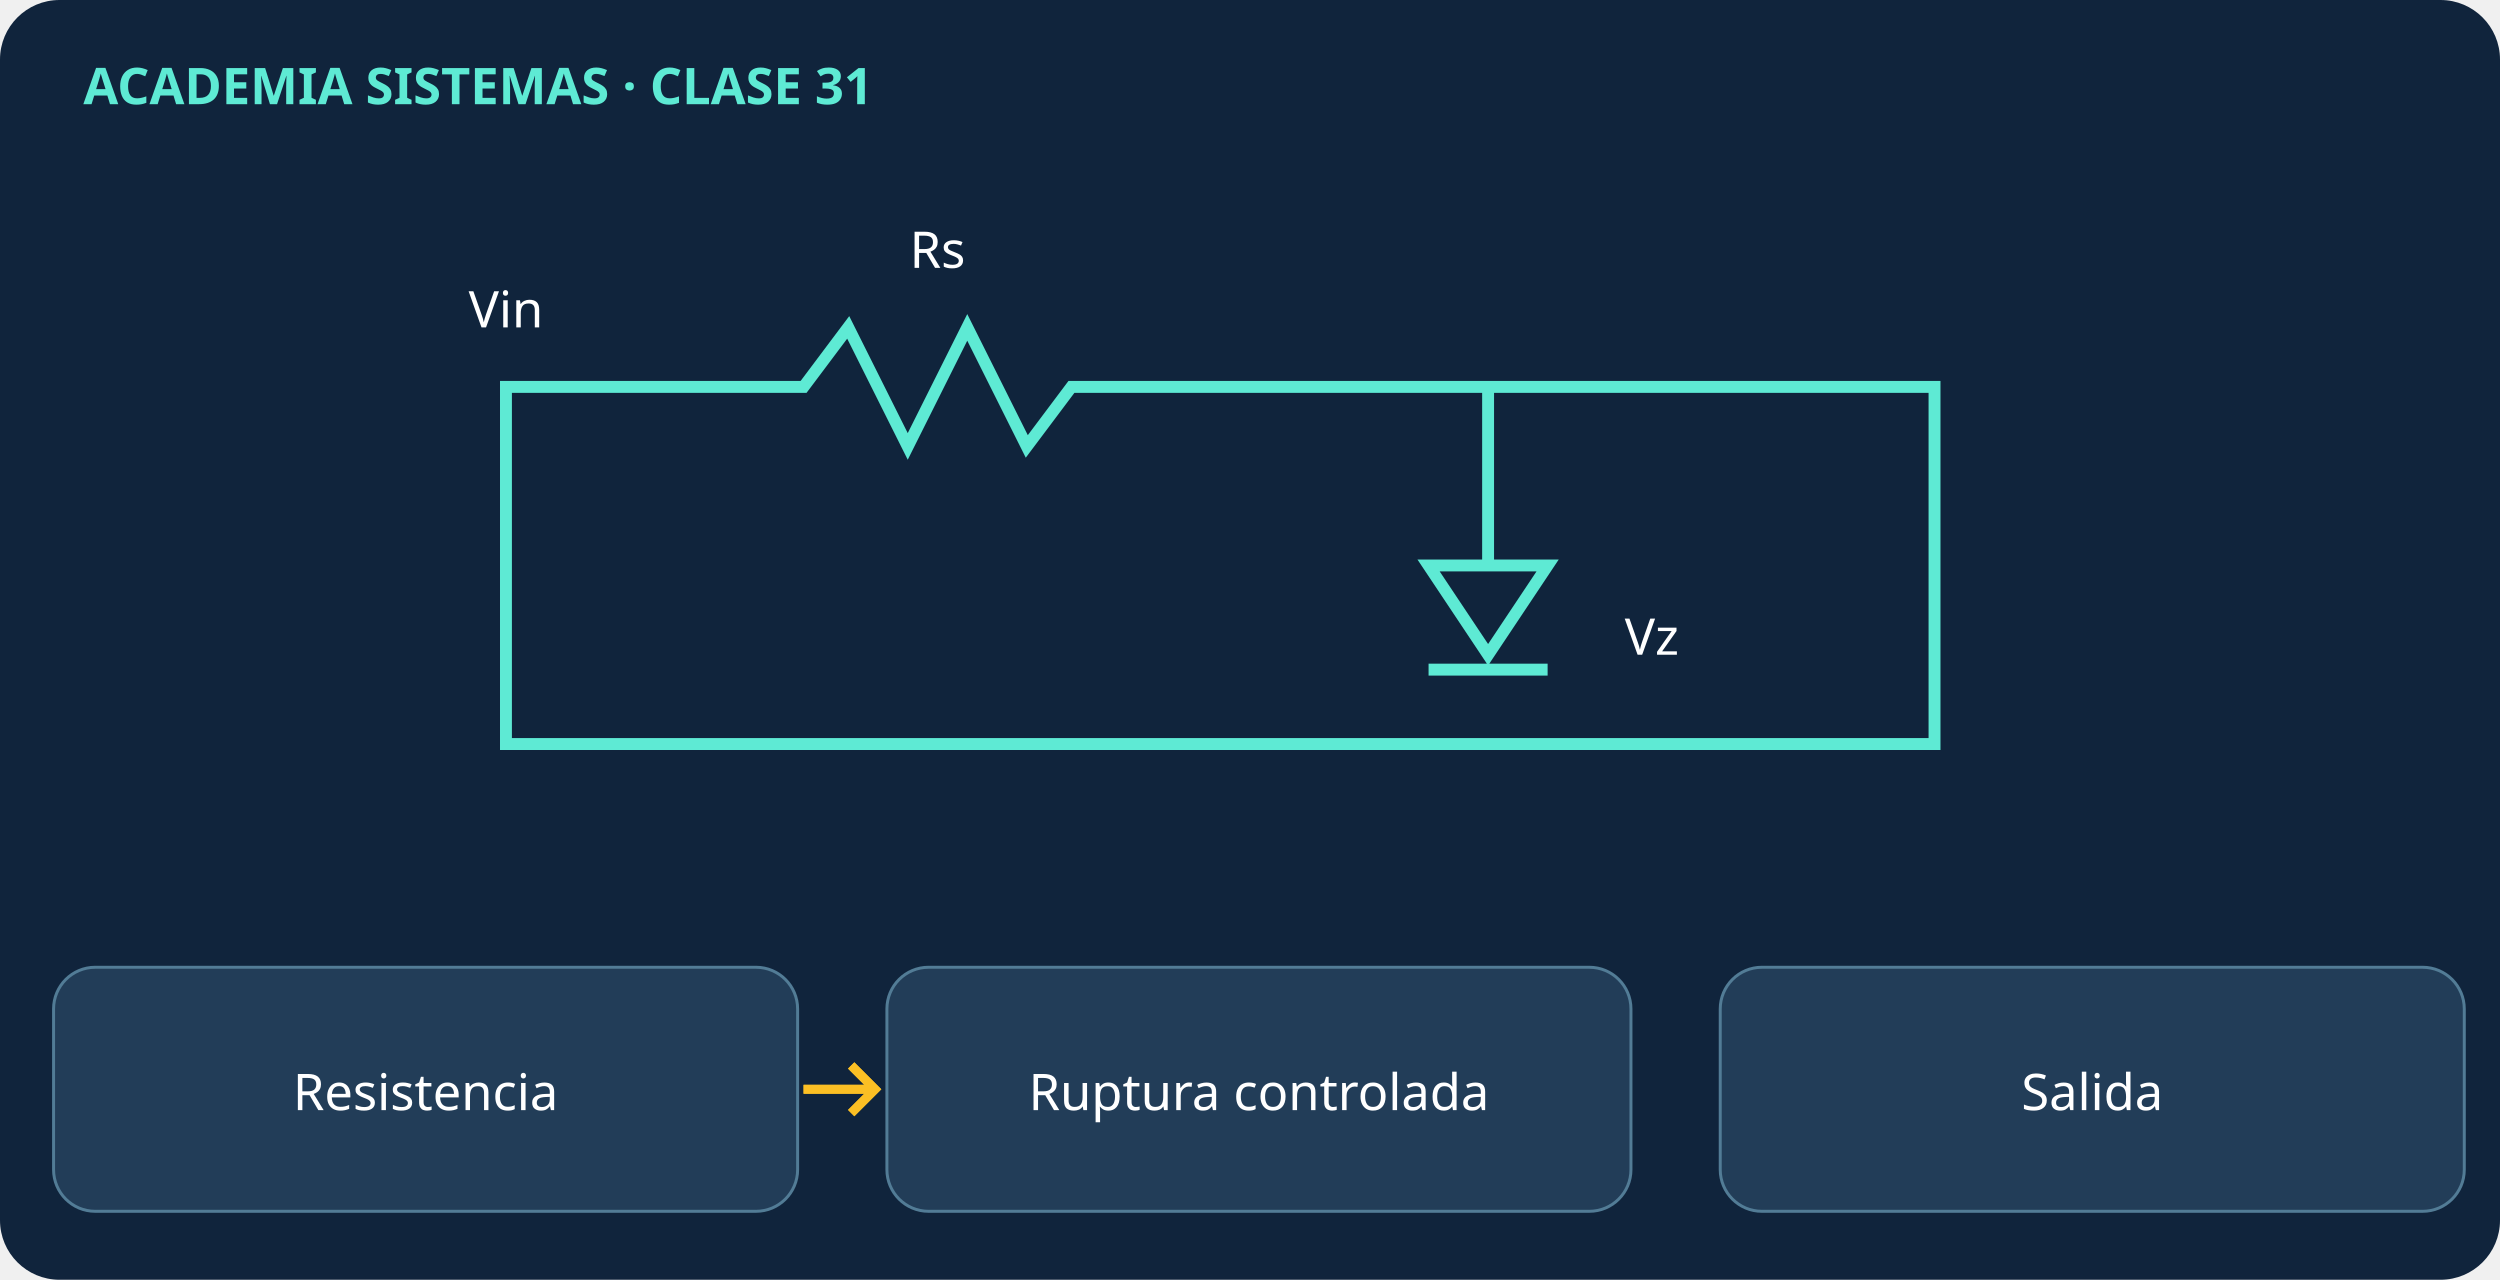
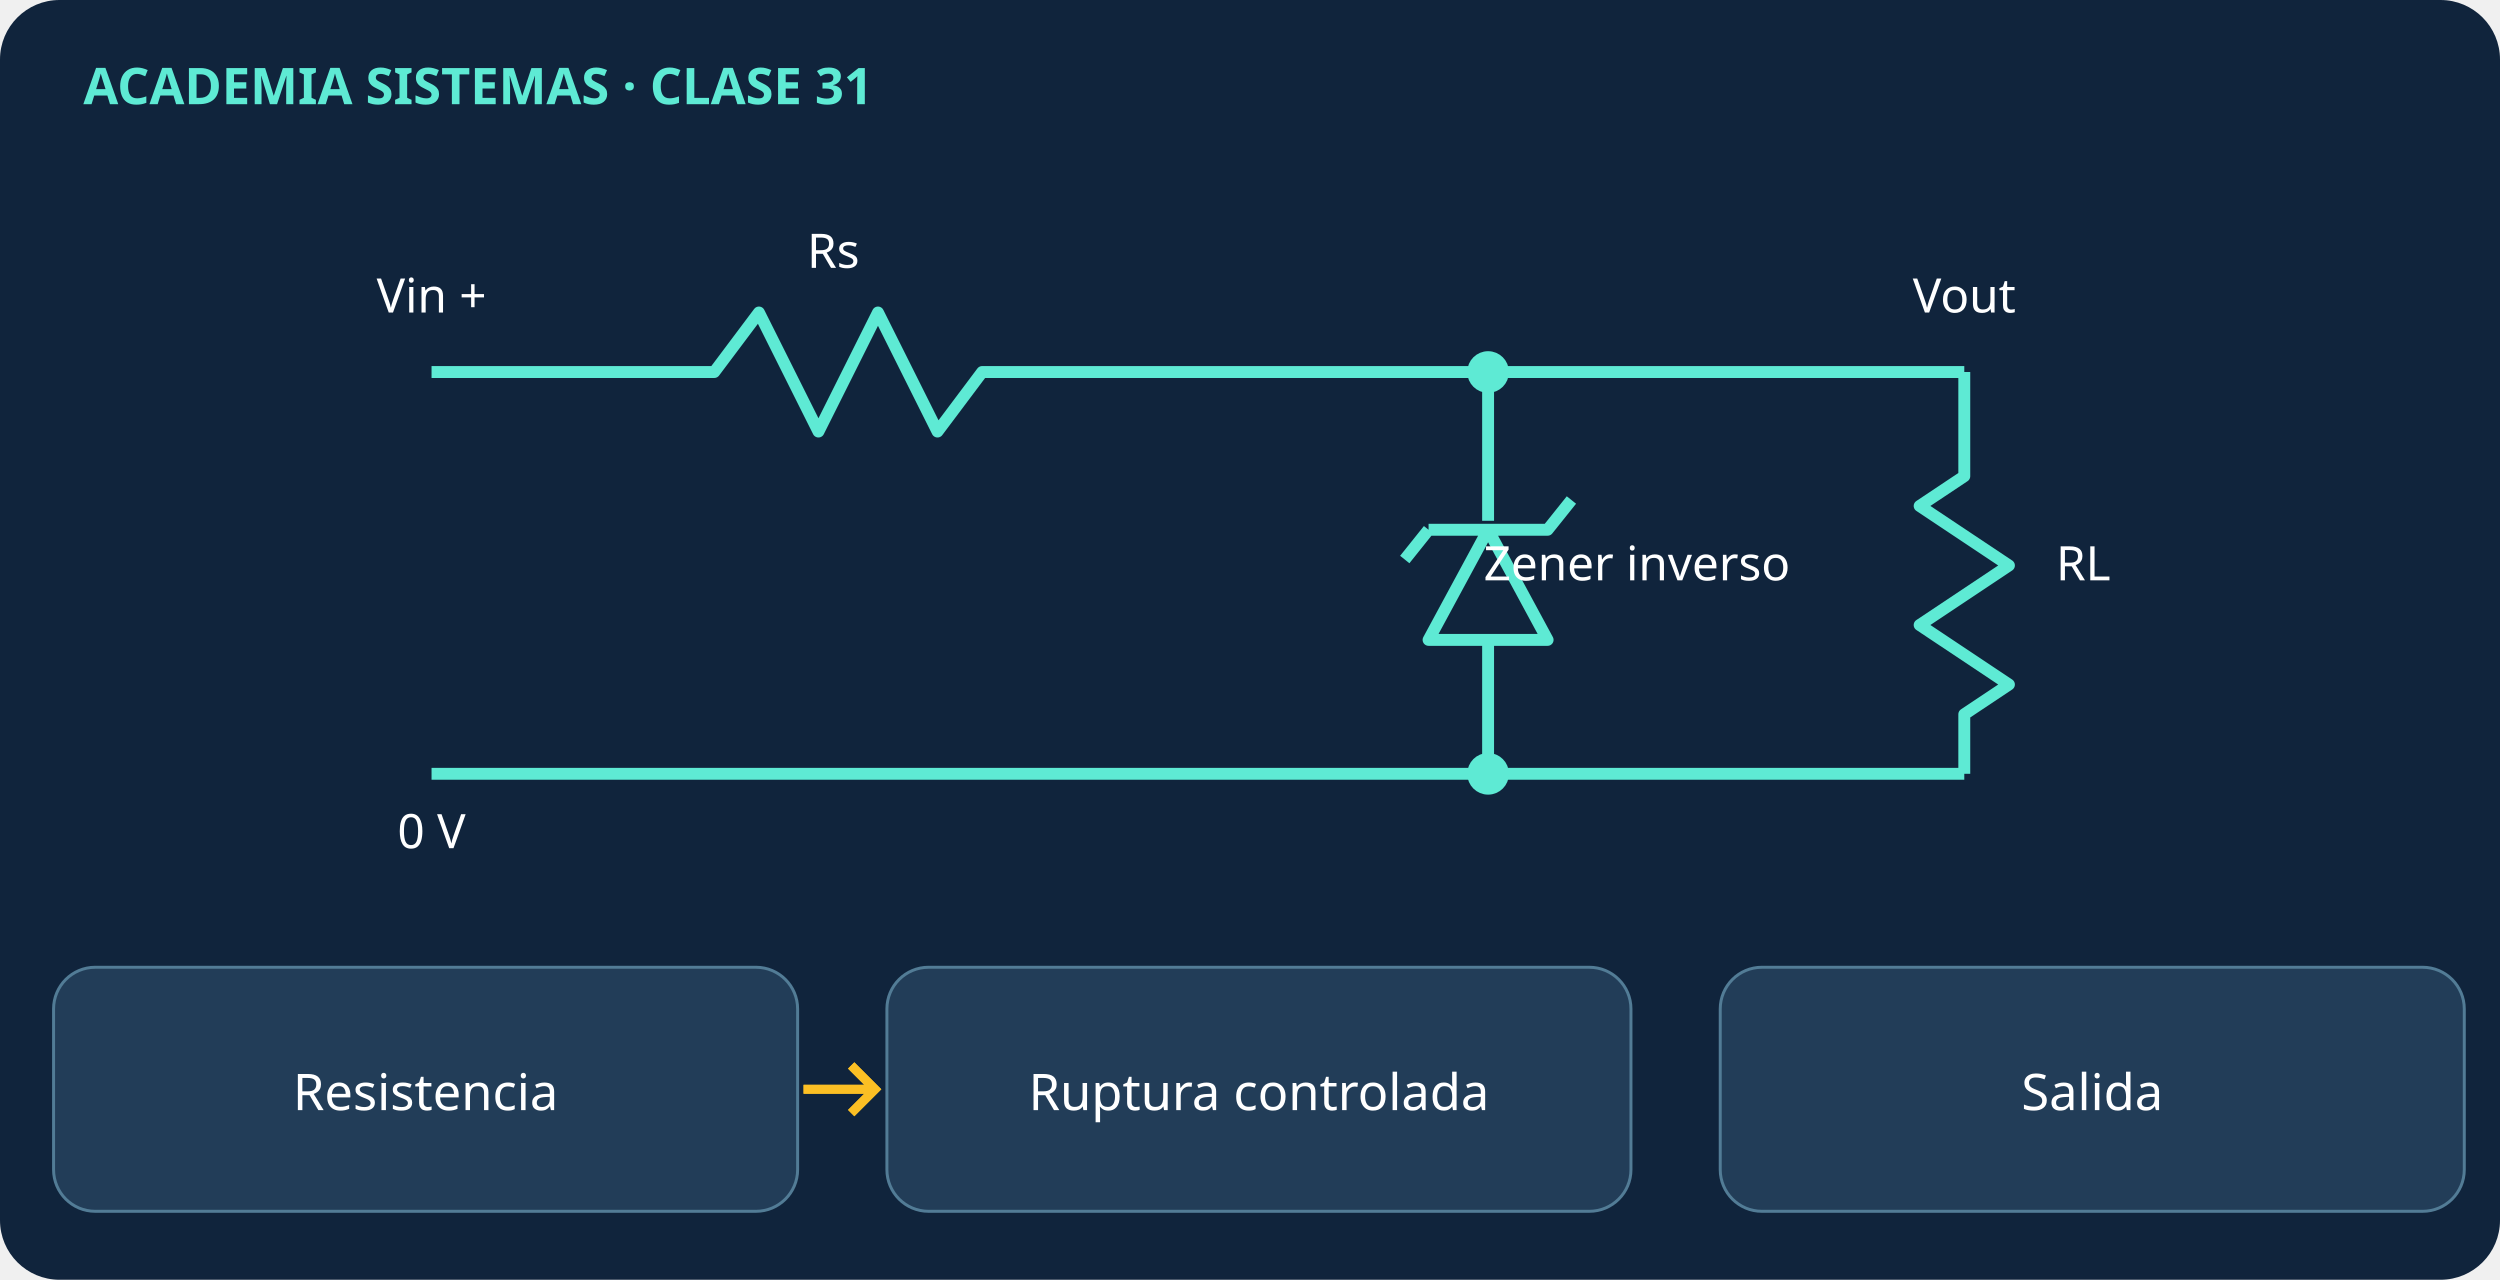
<svg xmlns="http://www.w3.org/2000/svg" viewBox="0 0 840 430" font-family="system-ui">
  <rect width="840" height="430" rx="20" fill="#10243c" />
  <text x="28" y="35" font-size="17" fill="#5eead4" font-weight="bold">ACADEMIA SISTEMAS · CLASE 31</text>
-   <path d="M170 130H270l15-20 20 40 20-40 20 40 15-20H650V250H170Z M500 130V190M480 190H520L500 220Z M480 225h40" stroke="#5eead4" fill="none" stroke-width="4" />
-   <text x="315" y="90" text-anchor="middle" font-size="17" fill="white">Rs</text>
-   <text x="555" y="220" text-anchor="middle" font-size="17" fill="white">Vz</text>
-   <text x="170" y="110" text-anchor="middle" font-size="17" fill="white">Vin</text>
+   <g fill="none" stroke="#5eead4" stroke-width="4" stroke-linejoin="round">
+     <path d="M145 125H240l15-20 20 40 20-40 20 40 15-20H660M145 260H660M500 125V175M500 215V260M480 178h40l8-10M480 178l-8 10M480 215h40l-20-37zM660 125V160l-15 10 30 20-30 20 30 20-15 10V260" />
+     <circle cx="500" cy="125" r="5" fill="#5eead4" />
+     <circle cx="500" cy="260" r="5" fill="#5eead4" />
+   </g>
+   <g fill="white" font-size="16" text-anchor="middle">
+     <text x="280" y="90">Rs</text>
+     <text x="145" y="105">Vin +</text>
+     <text x="145" y="285">0 V</text>
+     <text x="550" y="195">Zener inverso</text>
+     <text x="660" y="105">Vout</text>
+     <text x="700" y="195">RL</text>
+   </g>
  <rect x="18" y="325" width="250" height="82" rx="14" fill="#223d58" stroke="#527c96" />
  <text x="143" y="373" text-anchor="middle" font-size="17" fill="white">Resistencia</text>
  <path d="M270 366h24m-8-8 8 8-8 8" stroke="#fbbf24" stroke-width="3" fill="none" />
  <rect x="298" y="325" width="250" height="82" rx="14" fill="#223d58" stroke="#527c96" />
  <text x="423" y="373" text-anchor="middle" font-size="17" fill="white">Ruptura controlada</text>
  <path d="M270 366h24m-8-8 8 8-8 8" stroke="#fbbf24" stroke-width="3" fill="none" />
  <rect x="578" y="325" width="250" height="82" rx="14" fill="#223d58" stroke="#527c96" />
  <text x="703" y="373" text-anchor="middle" font-size="17" fill="white">Salida</text>
</svg>
